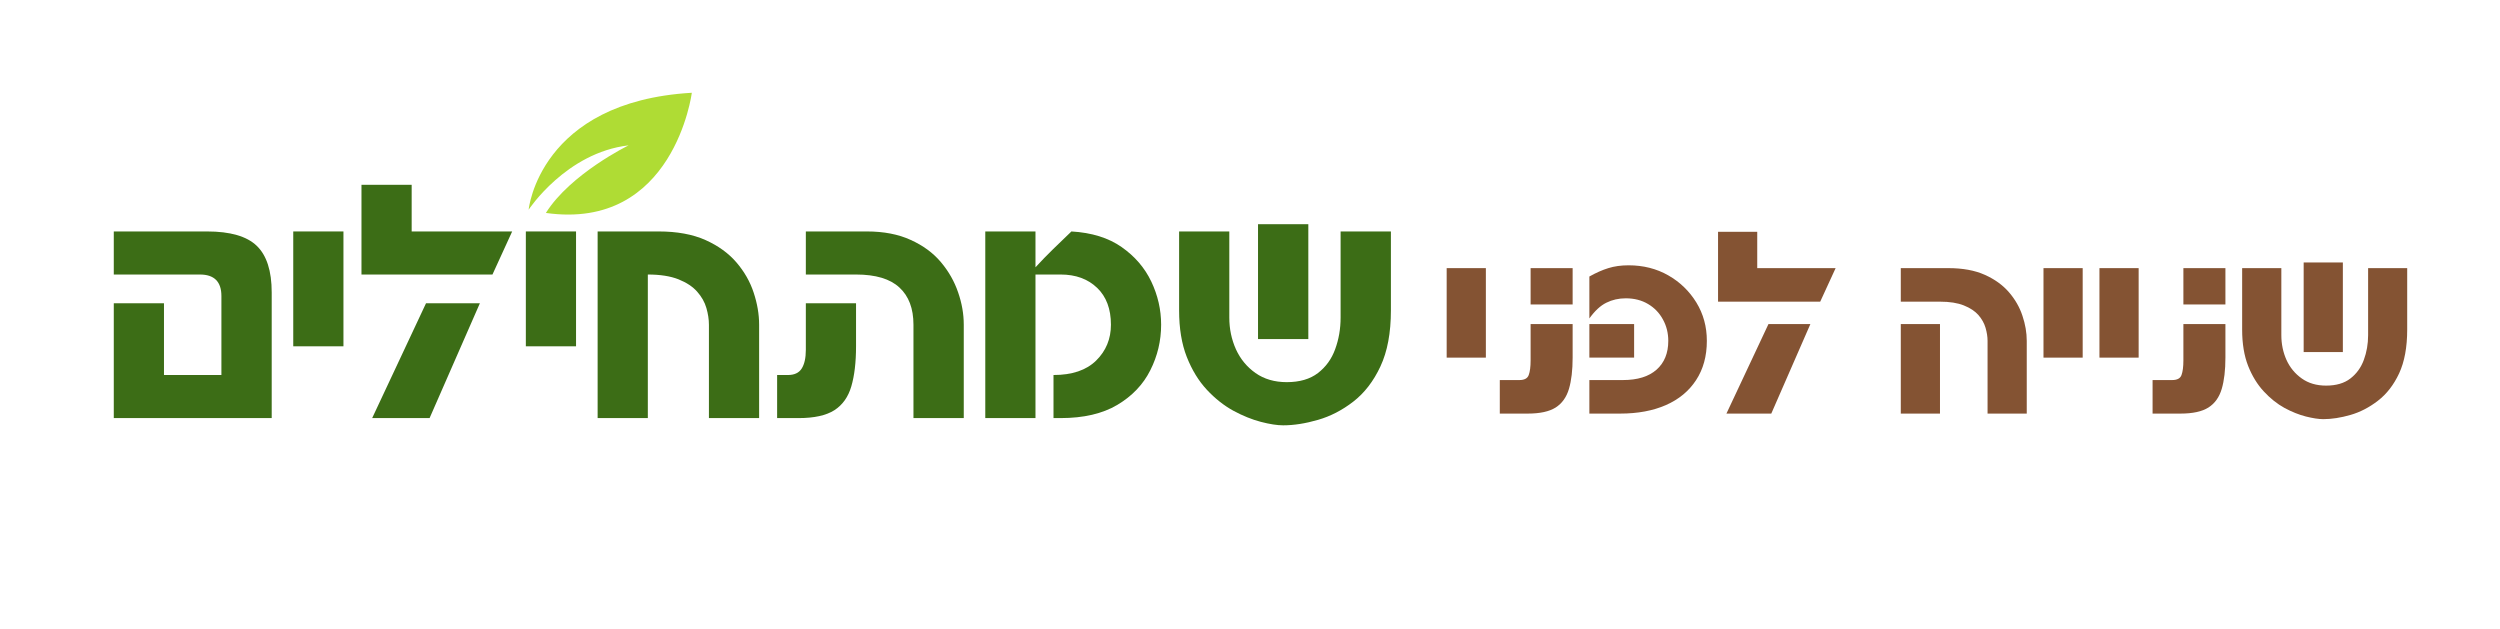
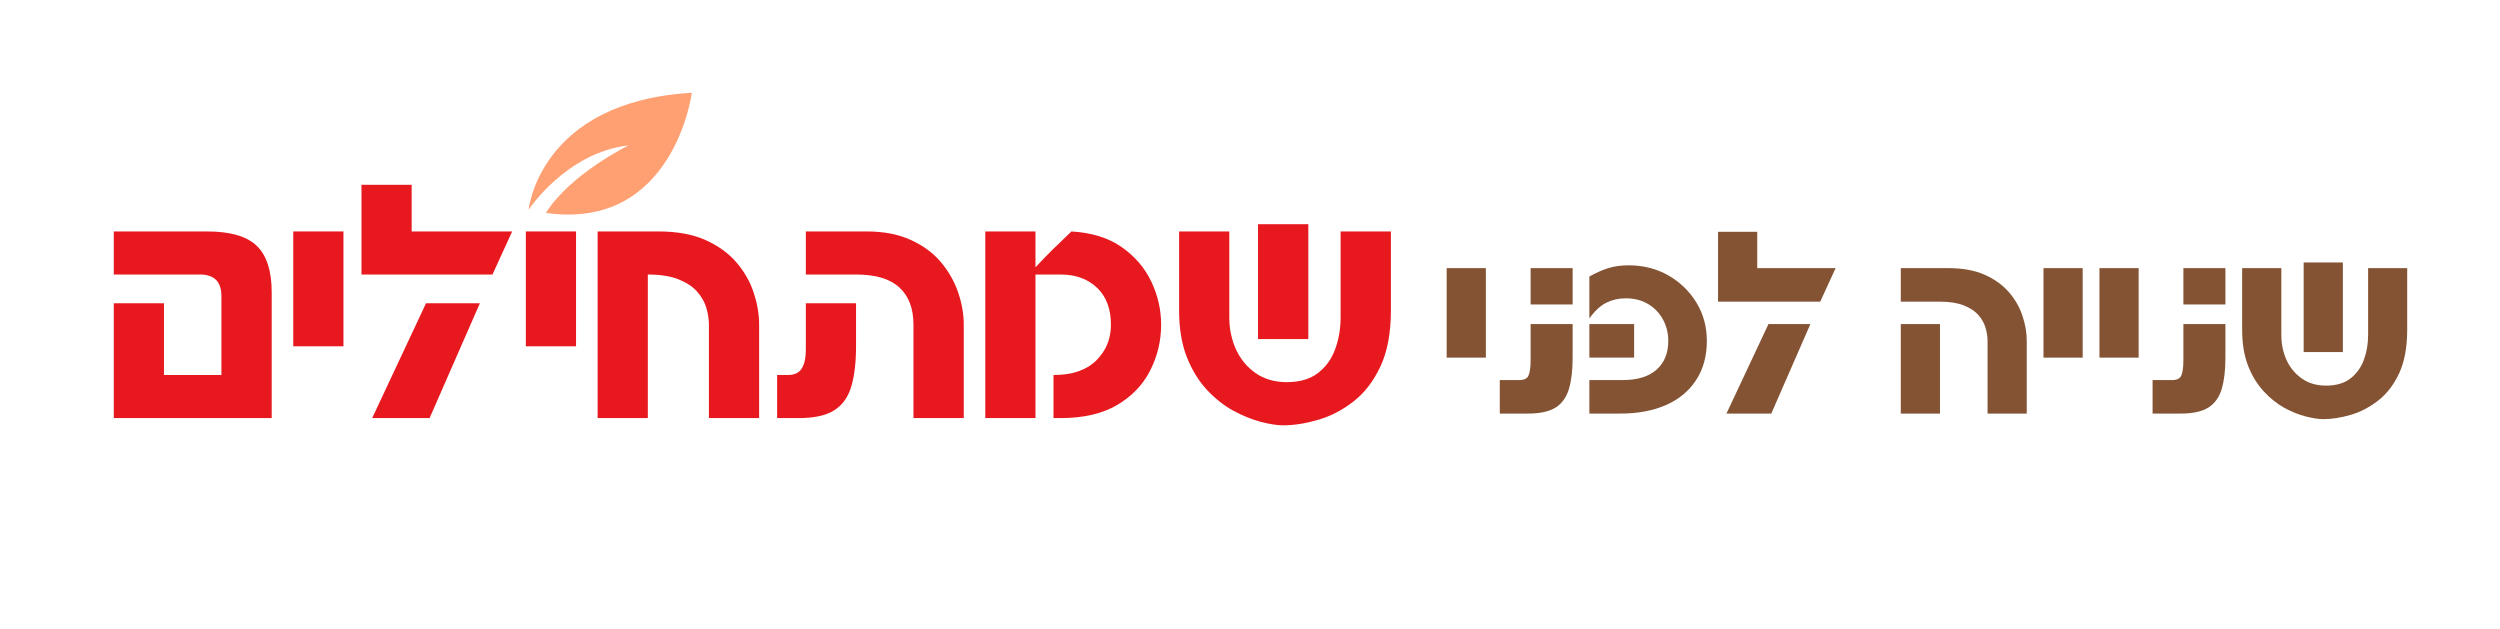
<svg xmlns="http://www.w3.org/2000/svg" width="497" zoomAndPan="magnify" viewBox="0 0 372.75 93.75" height="125" preserveAspectRatio="xMidYMid meet" version="1.0">
  <defs>
    <g />
    <clipPath id="708fb14e11">
      <path d="M 78 13.816 L 104 13.816 L 104 32 L 78 32 Z M 78 13.816 " clip-rule="nonzero" />
    </clipPath>
  </defs>
-   <g fill="#3c6d16" fill-opacity="1">
+   <g fill="#e7191f" fill-opacity="1">
    <g transform="translate(15.35567, 62.33711)">
      <g>
        <path d="M 1.609 0 L 1.609 -17.125 L 9.094 -17.125 L 9.094 -6.422 L 17.656 -6.422 L 17.656 -18.203 C 17.656 -20.336 16.586 -21.406 14.453 -21.406 L 1.609 -21.406 L 1.609 -27.828 L 15.516 -27.828 C 18.973 -27.828 21.441 -27.113 22.922 -25.688 C 24.41 -24.258 25.156 -21.941 25.156 -18.734 L 25.156 0 Z M 1.609 0 " />
      </g>
    </g>
  </g>
-   <g fill="#3c6d16" fill-opacity="1">
+   <g fill="#e7191f" fill-opacity="1">
    <g transform="translate(42.11447, 62.33711)">
      <g>
        <path d="M 1.609 -10.703 L 1.609 -27.828 L 9.094 -27.828 L 9.094 -10.703 Z M 1.609 -10.703 " />
      </g>
    </g>
  </g>
-   <g fill="#3c6d16" fill-opacity="1">
+   <g fill="#e7191f" fill-opacity="1">
    <g transform="translate(52.81798, 62.33711)">
      <g>
        <path d="M 1.078 -21.406 L 1.078 -34.781 L 8.562 -34.781 L 8.562 -27.828 L 23.547 -27.828 L 20.609 -21.406 Z M 2.672 0 L 10.703 -17.125 L 18.734 -17.125 L 11.234 0 Z M 2.672 0 " />
      </g>
    </g>
  </g>
-   <g fill="#3c6d16" fill-opacity="1">
+   <g fill="#e7191f" fill-opacity="1">
    <g transform="translate(76.79386, 62.33711)">
      <g>
        <path d="M 1.609 -10.703 L 1.609 -27.828 L 9.094 -27.828 L 9.094 -10.703 Z M 1.609 -10.703 " />
      </g>
    </g>
  </g>
-   <g fill="#3c6d16" fill-opacity="1">
+   <g fill="#e7191f" fill-opacity="1">
    <g transform="translate(87.49738, 62.33711)">
      <g>
        <path d="M 1.609 0 L 1.609 -27.828 L 10.703 -27.828 C 13.453 -27.828 15.781 -27.398 17.688 -26.547 C 19.594 -25.691 21.133 -24.578 22.312 -23.203 C 23.488 -21.828 24.344 -20.328 24.875 -18.703 C 25.414 -17.078 25.688 -15.484 25.688 -13.922 L 25.688 0 L 18.203 0 L 18.203 -13.922 C 18.203 -14.703 18.078 -15.531 17.828 -16.406 C 17.578 -17.281 17.117 -18.094 16.453 -18.844 C 15.797 -19.594 14.867 -20.207 13.672 -20.688 C 12.473 -21.164 10.945 -21.406 9.094 -21.406 L 9.094 0 Z M 1.609 0 " />
      </g>
    </g>
  </g>
-   <g fill="#3c6d16" fill-opacity="1">
+   <g fill="#e7191f" fill-opacity="1">
    <g transform="translate(114.7913, 62.33711)">
      <g>
        <path d="M 21.406 -13.922 C 21.406 -16.336 20.707 -18.188 19.312 -19.469 C 17.926 -20.758 15.77 -21.406 12.844 -21.406 L 5.359 -21.406 L 5.359 -27.828 L 14.453 -27.828 C 16.984 -27.828 19.164 -27.406 21 -26.562 C 22.844 -25.727 24.344 -24.625 25.5 -23.25 C 26.656 -21.875 27.508 -20.375 28.062 -18.75 C 28.625 -17.133 28.906 -15.523 28.906 -13.922 L 28.906 0 L 21.406 0 Z M 1.078 0 L 1.078 -6.422 L 2.672 -6.422 C 3.641 -6.422 4.328 -6.738 4.734 -7.375 C 5.148 -8.02 5.359 -8.953 5.359 -10.172 L 5.359 -17.125 L 12.844 -17.125 L 12.844 -10.703 C 12.844 -8.316 12.609 -6.328 12.141 -4.734 C 11.68 -3.148 10.836 -1.961 9.609 -1.172 C 8.379 -0.391 6.602 0 4.281 0 Z M 1.078 0 " />
      </g>
    </g>
  </g>
-   <g fill="#3c6d16" fill-opacity="1">
+   <g fill="#e7191f" fill-opacity="1">
    <g transform="translate(145.2964, 62.33711)">
      <g>
        <path d="M 1.609 0 L 1.609 -27.828 L 9.094 -27.828 L 9.094 -22.484 C 9.945 -23.41 10.828 -24.316 11.734 -25.203 C 12.648 -26.098 13.555 -26.973 14.453 -27.828 C 17.484 -27.648 19.977 -26.875 21.938 -25.5 C 23.906 -24.125 25.379 -22.41 26.359 -20.359 C 27.336 -18.305 27.828 -16.16 27.828 -13.922 C 27.828 -11.523 27.289 -9.266 26.219 -7.141 C 25.156 -5.016 23.516 -3.289 21.297 -1.969 C 19.086 -0.656 16.27 0 12.844 0 L 11.781 0 L 11.781 -6.422 C 14.562 -6.422 16.68 -7.141 18.141 -8.578 C 19.609 -10.023 20.344 -11.805 20.344 -13.922 C 20.344 -16.273 19.656 -18.109 18.281 -19.422 C 16.906 -20.742 15.094 -21.406 12.844 -21.406 L 9.094 -21.406 L 9.094 0 Z M 1.609 0 " />
      </g>
    </g>
  </g>
-   <g fill="#3c6d16" fill-opacity="1">
+   <g fill="#e7191f" fill-opacity="1">
    <g transform="translate(174.1959, 62.33711)">
      <g>
        <path d="M 17.125 1.078 C 16.227 1.078 15.117 0.906 13.797 0.562 C 12.484 0.219 11.117 -0.332 9.703 -1.094 C 8.297 -1.863 6.977 -2.906 5.75 -4.219 C 4.52 -5.539 3.52 -7.176 2.75 -9.125 C 1.988 -11.07 1.609 -13.383 1.609 -16.062 L 1.609 -27.828 L 9.094 -27.828 L 9.094 -14.984 C 9.094 -13.305 9.422 -11.734 10.078 -10.266 C 10.742 -8.805 11.719 -7.625 13 -6.719 C 14.289 -5.812 15.844 -5.359 17.656 -5.359 C 19.582 -5.359 21.133 -5.812 22.312 -6.719 C 23.488 -7.625 24.344 -8.805 24.875 -10.266 C 25.414 -11.734 25.688 -13.305 25.688 -14.984 L 25.688 -27.828 L 33.188 -27.828 L 33.188 -16.062 C 33.188 -12.707 32.664 -9.922 31.625 -7.703 C 30.594 -5.492 29.242 -3.742 27.578 -2.453 C 25.922 -1.172 24.164 -0.266 22.312 0.266 C 20.457 0.805 18.727 1.078 17.125 1.078 Z M 13.375 -11.781 L 13.375 -28.906 L 20.875 -28.906 L 20.875 -11.781 Z M 13.375 -11.781 " />
      </g>
    </g>
  </g>
  <g clip-path="url(#708fb14e11)">
-     <path fill="#afdc34" d="M 78.82 31.266 C 78.82 31.266 84.41 22.758 93.727 21.672 C 93.727 21.672 85.055 25.91 81.391 31.75 C 100.492 34.445 103.152 13.832 103.152 13.832 C 80.391 15.152 78.82 31.266 78.82 31.266 " fill-opacity="1" fill-rule="nonzero" />
+     <path fill="#ffa073" d="M 78.82 31.266 C 78.82 31.266 84.41 22.758 93.727 21.672 C 93.727 21.672 85.055 25.91 81.391 31.75 C 100.492 34.445 103.152 13.832 103.152 13.832 C 80.391 15.152 78.82 31.266 78.82 31.266 " fill-opacity="1" fill-rule="nonzero" />
  </g>
  <g fill="#845333" fill-opacity="1">
    <g transform="translate(214.4482, 61.66629)">
      <g>
        <path d="M 1.25 -8.344 L 1.25 -21.688 L 7.094 -21.688 L 7.094 -8.344 Z M 1.25 -8.344 " />
      </g>
    </g>
  </g>
  <g fill="#845333" fill-opacity="1">
    <g transform="translate(222.7919, 61.66629)">
      <g>
        <path d="M 0.828 0 L 0.828 -5 L 3.75 -5 C 4.5 -5 4.961 -5.25 5.141 -5.75 C 5.328 -6.258 5.422 -6.984 5.422 -7.922 L 5.422 -13.344 L 11.688 -13.344 L 11.688 -8.344 C 11.688 -6.477 11.504 -4.926 11.141 -3.688 C 10.773 -2.445 10.113 -1.52 9.156 -0.906 C 8.195 -0.301 6.812 0 5 0 Z M 5.422 -16.266 L 5.422 -21.688 L 11.688 -21.688 L 11.688 -16.266 Z M 5.422 -16.266 " />
      </g>
    </g>
  </g>
  <g fill="#845333" fill-opacity="1">
    <g transform="translate(235.7247, 61.66629)">
      <g>
        <path d="M 1.25 0 L 1.25 -5 L 6.25 -5 C 8.426 -5 10.098 -5.516 11.266 -6.547 C 12.43 -7.578 13.016 -9.008 13.016 -10.844 C 13.016 -12.008 12.75 -13.07 12.219 -14.031 C 11.695 -15 10.961 -15.766 10.016 -16.328 C 9.066 -16.898 7.953 -17.188 6.672 -17.188 C 5.617 -17.188 4.656 -16.969 3.781 -16.531 C 2.906 -16.102 2.062 -15.32 1.25 -14.188 L 1.25 -20.438 C 2.25 -21 3.191 -21.414 4.078 -21.688 C 4.973 -21.969 5.977 -22.109 7.094 -22.109 C 9.289 -22.109 11.266 -21.609 13.016 -20.609 C 14.766 -19.609 16.16 -18.258 17.203 -16.562 C 18.242 -14.863 18.766 -12.957 18.766 -10.844 C 18.766 -8.562 18.227 -6.609 17.156 -4.984 C 16.094 -3.359 14.594 -2.117 12.656 -1.266 C 10.727 -0.422 8.457 0 5.844 0 Z M 1.25 -8.344 L 1.25 -13.344 L 7.922 -13.344 L 7.922 -8.344 Z M 1.25 -8.344 " />
      </g>
    </g>
  </g>
  <g fill="#845333" fill-opacity="1">
    <g transform="translate(255.3325, 61.66629)">
      <g>
        <path d="M 0.828 -16.688 L 0.828 -27.109 L 6.672 -27.109 L 6.672 -21.688 L 18.359 -21.688 L 16.062 -16.688 Z M 2.078 0 L 8.344 -13.344 L 14.594 -13.344 L 8.766 0 Z M 2.078 0 " />
      </g>
    </g>
  </g>
  <g fill="#845333" fill-opacity="1">
    <g transform="translate(274.0225, 61.66629)">
      <g />
    </g>
  </g>
  <g fill="#845333" fill-opacity="1">
    <g transform="translate(282.1576, 61.66629)">
      <g>
        <path d="M 14.188 -10.844 C 14.188 -11.457 14.086 -12.102 13.891 -12.781 C 13.691 -13.469 13.336 -14.102 12.828 -14.688 C 12.316 -15.27 11.594 -15.75 10.656 -16.125 C 9.727 -16.5 8.539 -16.688 7.094 -16.688 L 1.25 -16.688 L 1.25 -21.688 L 8.344 -21.688 C 10.488 -21.688 12.301 -21.352 13.781 -20.688 C 15.27 -20.02 16.473 -19.148 17.391 -18.078 C 18.305 -17.016 18.973 -15.848 19.391 -14.578 C 19.816 -13.316 20.031 -12.07 20.031 -10.844 L 20.031 0 L 14.188 0 Z M 1.25 0 L 1.25 -13.344 L 7.094 -13.344 L 7.094 0 Z M 1.25 0 " />
      </g>
    </g>
  </g>
  <g fill="#845333" fill-opacity="1">
    <g transform="translate(303.4341, 61.66629)">
      <g>
        <path d="M 1.25 -8.344 L 1.25 -21.688 L 7.094 -21.688 L 7.094 -8.344 Z M 1.25 -8.344 " />
      </g>
    </g>
  </g>
  <g fill="#845333" fill-opacity="1">
    <g transform="translate(311.7779, 61.66629)">
      <g>
        <path d="M 1.25 -8.344 L 1.25 -21.688 L 7.094 -21.688 L 7.094 -8.344 Z M 1.25 -8.344 " />
      </g>
    </g>
  </g>
  <g fill="#845333" fill-opacity="1">
    <g transform="translate(320.1216, 61.66629)">
      <g>
        <path d="M 0.828 0 L 0.828 -5 L 3.75 -5 C 4.5 -5 4.961 -5.25 5.141 -5.75 C 5.328 -6.258 5.422 -6.984 5.422 -7.922 L 5.422 -13.344 L 11.688 -13.344 L 11.688 -8.344 C 11.688 -6.477 11.504 -4.926 11.141 -3.688 C 10.773 -2.445 10.113 -1.52 9.156 -0.906 C 8.195 -0.301 6.812 0 5 0 Z M 5.422 -16.266 L 5.422 -21.688 L 11.688 -21.688 L 11.688 -16.266 Z M 5.422 -16.266 " />
      </g>
    </g>
  </g>
  <g fill="#845333" fill-opacity="1">
    <g transform="translate(333.0544, 61.66629)">
      <g>
        <path d="M 13.344 0.828 C 12.656 0.828 11.797 0.695 10.766 0.438 C 9.734 0.176 8.664 -0.25 7.562 -0.844 C 6.469 -1.445 5.441 -2.266 4.484 -3.297 C 3.523 -4.328 2.742 -5.598 2.141 -7.109 C 1.547 -8.629 1.25 -10.43 1.25 -12.516 L 1.25 -21.688 L 7.094 -21.688 L 7.094 -11.688 C 7.094 -10.375 7.348 -9.145 7.859 -8 C 8.379 -6.863 9.141 -5.941 10.141 -5.234 C 11.141 -4.523 12.348 -4.172 13.766 -4.172 C 15.266 -4.172 16.473 -4.523 17.391 -5.234 C 18.305 -5.941 18.973 -6.863 19.391 -8 C 19.816 -9.145 20.031 -10.375 20.031 -11.688 L 20.031 -21.688 L 25.859 -21.688 L 25.859 -12.516 C 25.859 -9.898 25.457 -7.727 24.656 -6 C 23.852 -4.281 22.801 -2.922 21.5 -1.922 C 20.207 -0.922 18.836 -0.211 17.391 0.203 C 15.953 0.617 14.602 0.828 13.344 0.828 Z M 10.422 -9.172 L 10.422 -22.531 L 16.266 -22.531 L 16.266 -9.172 Z M 10.422 -9.172 " />
      </g>
    </g>
  </g>
</svg>
